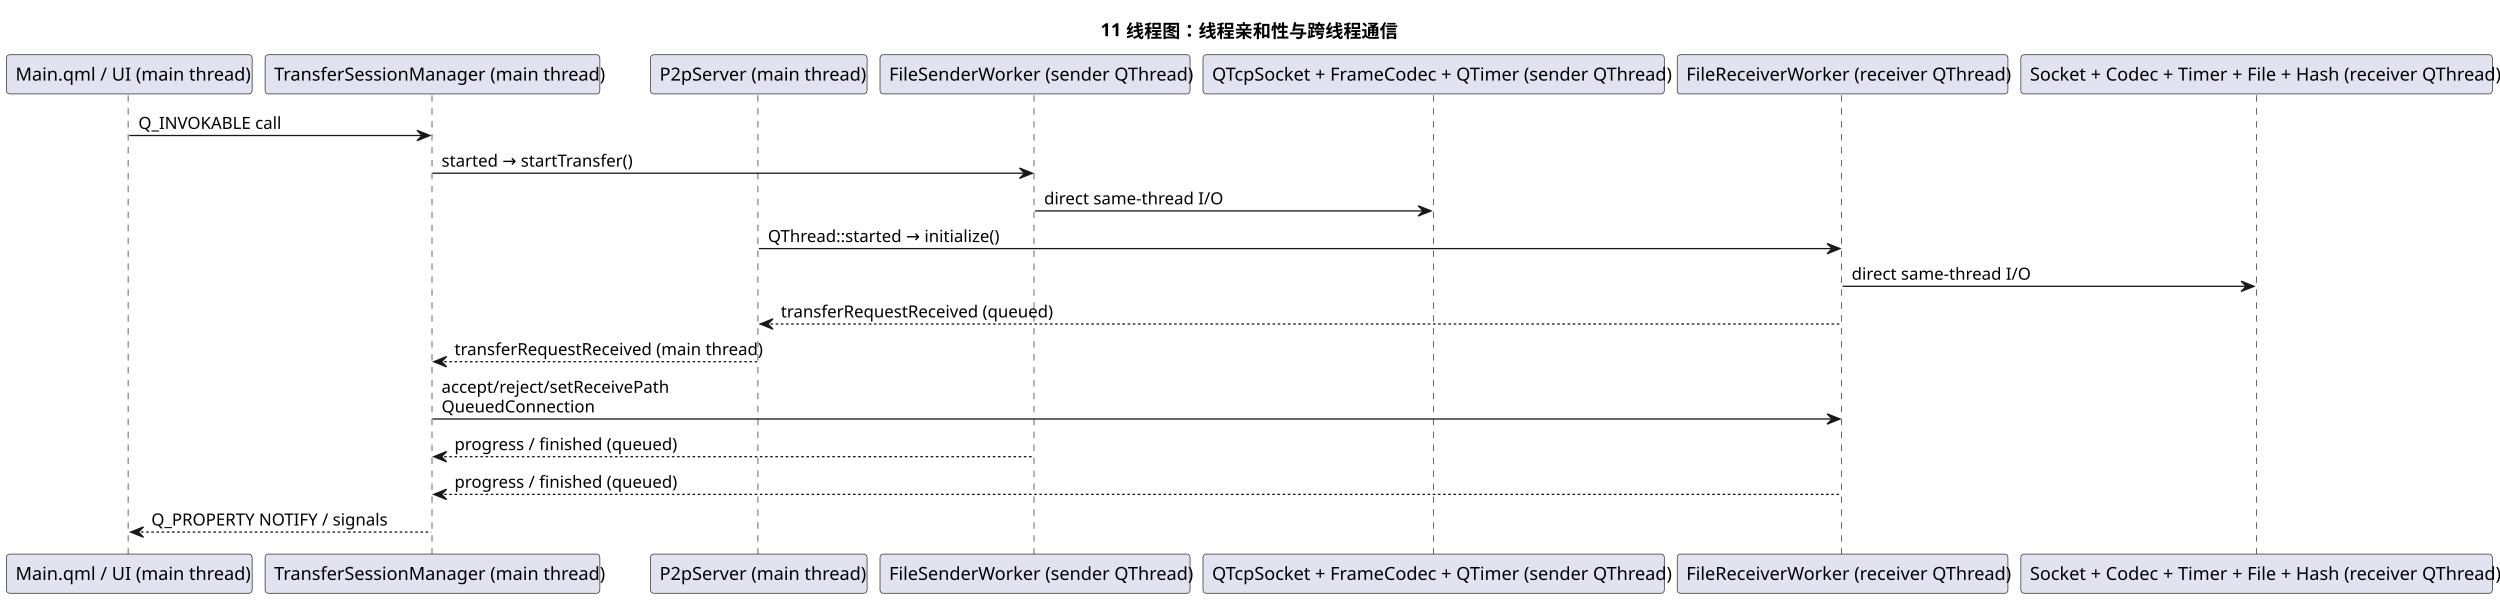
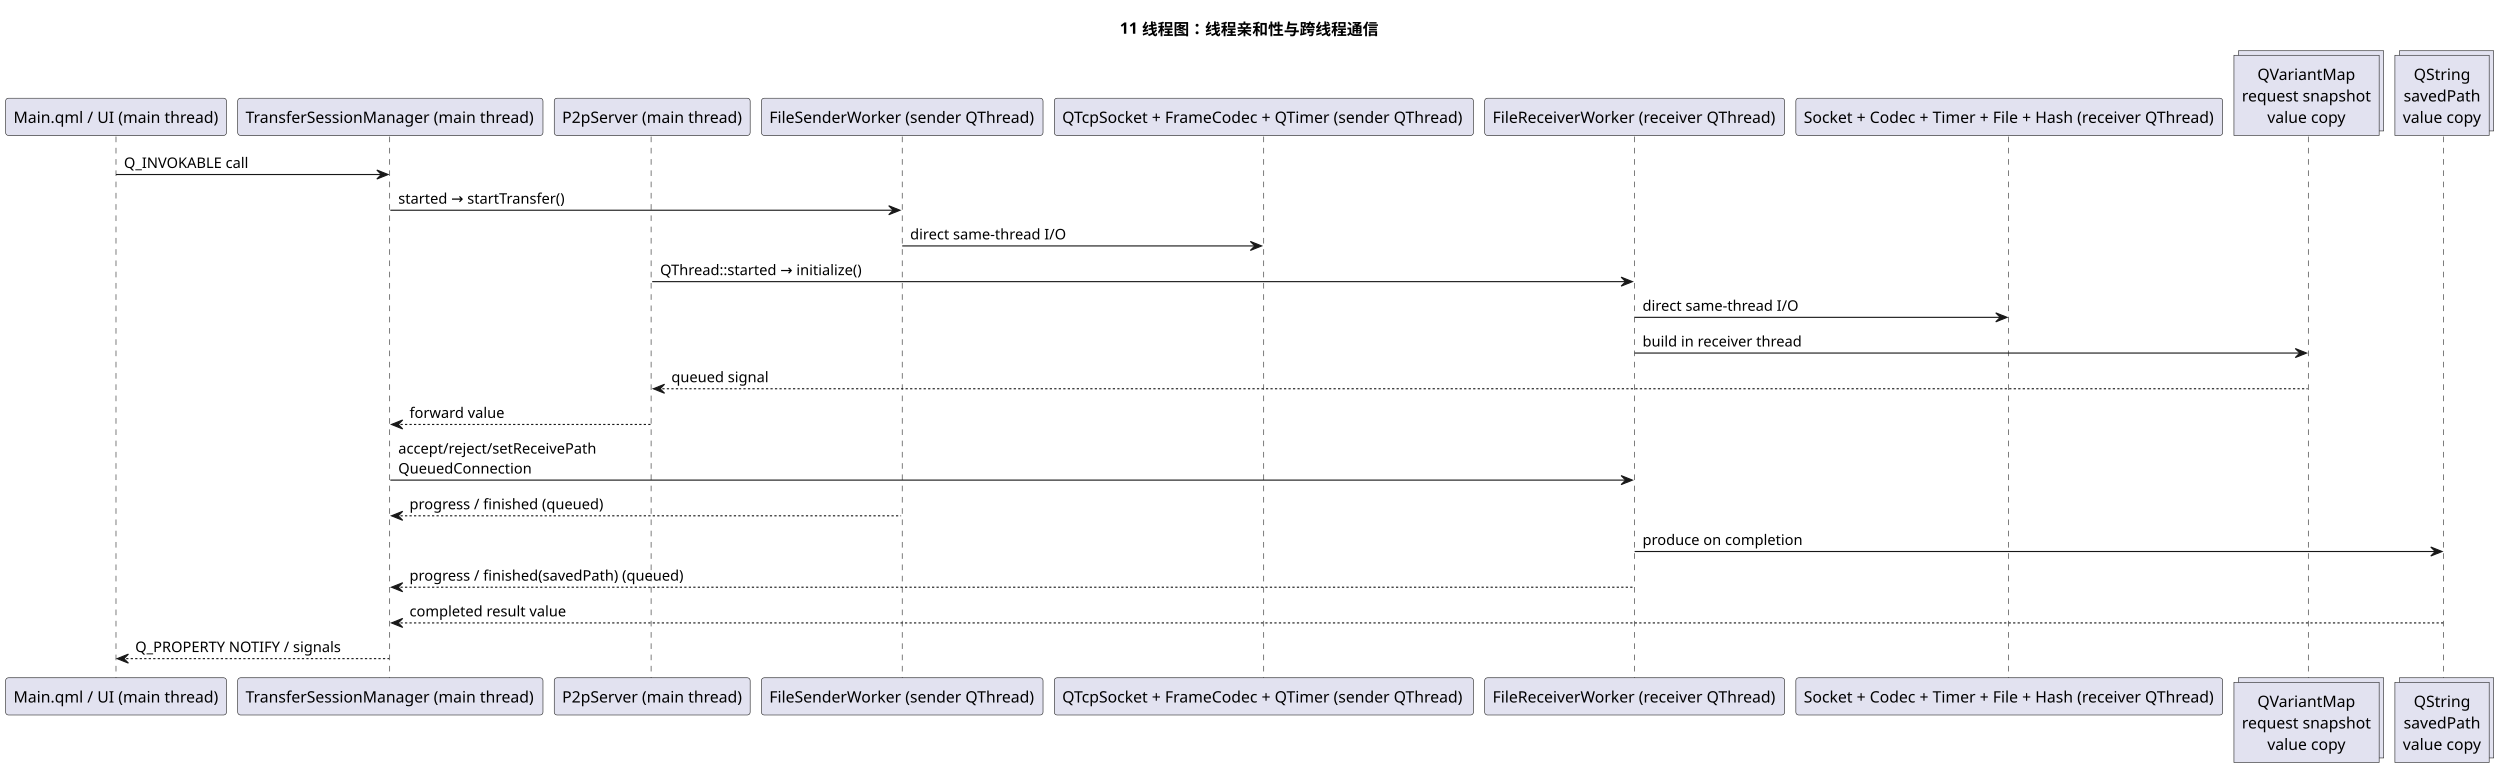
- <svg xmlns="http://www.w3.org/2000/svg" contentStyleType="text/css" data-diagram-type="SEQUENCE" height="464px" preserveAspectRatio="none" style="width:1932px;height:464px;background:#FFFFFF;" version="1.1" viewBox="0 0 1932 464" width="1932px" zoomAndPan="magnify">
+ <svg xmlns="http://www.w3.org/2000/svg" contentStyleType="text/css" data-diagram-type="SEQUENCE" height="683px" preserveAspectRatio="none" style="width:2220px;height:683px;background:#FFFFFF;" version="1.1" viewBox="0 0 2220 683" width="2220px" zoomAndPan="magnify">
  <defs />
  <g>
-     <text fill="#000000" font-family="sans-serif" font-size="14" font-weight="bold" lengthAdjust="spacing" textLength="229.058" x="850.505" y="27.995">11 线程图：线程亲和性与跨线程通信</text>
+     <text fill="#000000" font-family="sans-serif" font-size="14" font-weight="bold" lengthAdjust="spacing" textLength="229.655" x="994.364" y="29.966">11 线程图：线程亲和性与跨线程通信</text>
    <g class="participant-lifeline" data-entity-uid="part1" data-qualified-name="MainUi" id="part1-lifeline">
      <g>
-         <rect fill="#000000" fill-opacity="0" height="355.594" width="8" x="95.927" y="73.594" />
-         <line style="stroke:#181818;stroke-width:0.5;stroke-dasharray:5,5;" x1="99" x2="99" y1="73.594" y2="429.188" />
+         <rect fill="#000000" fill-opacity="0" height="481.59" width="8" x="99.042" y="121.272" />
+         <line style="stroke:#181818;stroke-width:0.5;stroke-dasharray:5,5;" x1="103" x2="103" y1="121.272" y2="602.862" />
      </g>
    </g>
    <g class="participant-lifeline" data-entity-uid="part2" data-qualified-name="Tsm" id="part2-lifeline">
      <g>
-         <rect fill="#000000" fill-opacity="0" height="355.594" width="8" x="330.214" y="73.594" />
-         <line style="stroke:#181818;stroke-width:0.5;stroke-dasharray:5,5;" x1="333.854" x2="333.854" y1="73.594" y2="429.188" />
+         <rect fill="#000000" fill-opacity="0" height="481.59" width="8" x="342.624" y="121.272" />
+         <line style="stroke:#181818;stroke-width:0.5;stroke-dasharray:5,5;" x1="346.083" x2="346.083" y1="121.272" y2="602.862" />
      </g>
    </g>
    <g class="participant-lifeline" data-entity-uid="part3" data-qualified-name="P2p" id="part3-lifeline">
      <g>
-         <rect fill="#000000" fill-opacity="0" height="355.594" width="8" x="582.4" y="73.594" />
-         <line style="stroke:#181818;stroke-width:0.5;stroke-dasharray:5,5;" x1="585.728" x2="585.728" y1="73.594" y2="429.188" />
+         <rect fill="#000000" fill-opacity="0" height="481.59" width="8" x="575.153" y="121.272" />
+         <line style="stroke:#181818;stroke-width:0.5;stroke-dasharray:5,5;" x1="578.164" x2="578.164" y1="121.272" y2="602.862" />
      </g>
    </g>
    <g class="participant-lifeline" data-entity-uid="part4" data-qualified-name="Sender" id="part4-lifeline">
      <g>
-         <rect fill="#000000" fill-opacity="0" height="355.594" width="8" x="795.872" y="73.594" />
-         <line style="stroke:#181818;stroke-width:0.5;stroke-dasharray:5,5;" x1="799.072" x2="799.072" y1="73.594" y2="429.188" />
+         <rect fill="#000000" fill-opacity="0" height="481.59" width="8" x="797.175" y="121.272" />
+         <line style="stroke:#181818;stroke-width:0.5;stroke-dasharray:5,5;" x1="801.142" x2="801.142" y1="121.272" y2="602.862" />
      </g>
    </g>
    <g class="participant-lifeline" data-entity-uid="part5" data-qualified-name="SenderIo" id="part5-lifeline">
      <g>
-         <rect fill="#000000" fill-opacity="0" height="355.594" width="8" x="1103.915" y="73.594" />
-         <line style="stroke:#181818;stroke-width:0.5;stroke-dasharray:5,5;" x1="1107.671" x2="1107.671" y1="73.594" y2="429.188" />
+         <rect fill="#000000" fill-opacity="0" height="481.59" width="8" x="1118.303" y="121.272" />
+         <line style="stroke:#181818;stroke-width:0.5;stroke-dasharray:5,5;" x1="1122.209" x2="1122.209" y1="121.272" y2="602.862" />
      </g>
    </g>
    <g class="participant-lifeline" data-entity-uid="part6" data-qualified-name="Receiver" id="part6-lifeline">
      <g>
-         <rect fill="#000000" fill-opacity="0" height="355.594" width="8" x="1419.943" y="73.594" />
-         <line style="stroke:#181818;stroke-width:0.5;stroke-dasharray:5,5;" x1="1423.159" x2="1423.159" y1="73.594" y2="429.188" />
+         <rect fill="#000000" fill-opacity="0" height="481.59" width="8" x="1447.558" y="121.272" />
+         <line style="stroke:#181818;stroke-width:0.5;stroke-dasharray:5,5;" x1="1451.397" x2="1451.397" y1="121.272" y2="602.862" />
      </g>
    </g>
    <g class="participant-lifeline" data-entity-uid="part7" data-qualified-name="ReceiverIo" id="part7-lifeline">
      <g>
-         <rect fill="#000000" fill-opacity="0" height="355.594" width="8" x="1739.898" y="73.594" />
-         <line style="stroke:#181818;stroke-width:0.5;stroke-dasharray:5,5;" x1="1743.727" x2="1743.727" y1="73.594" y2="429.188" />
+         <rect fill="#000000" fill-opacity="0" height="481.59" width="8" x="1780.229" y="121.272" />
+         <line style="stroke:#181818;stroke-width:0.5;stroke-dasharray:5,5;" x1="1783.718" x2="1783.718" y1="121.272" y2="602.862" />
+       </g>
+     </g>
+     <g class="participant-lifeline" data-entity-uid="part8" data-qualified-name="Request" id="part8-lifeline">
+       <g>
+         <rect fill="#000000" fill-opacity="0" height="481.59" width="8" x="2046.209" y="121.272" />
+         <line style="stroke:#181818;stroke-width:0.5;stroke-dasharray:5,5;" x1="2049.739" x2="2049.739" y1="121.272" y2="602.862" />
+       </g>
+     </g>
+     <g class="participant-lifeline" data-entity-uid="part9" data-qualified-name="Result" id="part9-lifeline">
+       <g>
+         <rect fill="#000000" fill-opacity="0" height="481.59" width="8" x="2166.531" y="121.272" />
+         <line style="stroke:#181818;stroke-width:0.5;stroke-dasharray:5,5;" x1="2169.678" x2="2169.678" y1="121.272" y2="602.862" />
      </g>
    </g>
    <g class="participant participant-head" data-entity-uid="part1" data-qualified-name="MainUi" id="part1-head">
-       <rect fill="#E2E2F0" height="30.297" rx="2.5" ry="2.5" style="stroke:#181818;stroke-width:0.5;" width="189.855" x="5" y="42.297" />
-       <text fill="#000000" font-family="sans-serif" font-size="14" lengthAdjust="spacing" textLength="175.855" x="12" y="62.292">Main.qml / UI (main thread)</text>
+       <rect fill="#E2E2F0" height="33.068" rx="2.5" ry="2.5" style="stroke:#181818;stroke-width:0.5;" width="196.083" x="5" y="87.204" />
+       <text fill="#000000" font-family="sans-serif" font-size="14" lengthAdjust="spacing" textLength="182.083" x="12" y="109.17">Main.qml / UI (main thread)</text>
    </g>
    <g class="participant participant-tail" data-entity-uid="part1" data-qualified-name="MainUi" id="part1-tail">
-       <rect fill="#E2E2F0" height="30.297" rx="2.5" ry="2.5" style="stroke:#181818;stroke-width:0.5;" width="189.855" x="5" y="428.188" />
-       <text fill="#000000" font-family="sans-serif" font-size="14" lengthAdjust="spacing" textLength="175.855" x="12" y="448.183">Main.qml / UI (main thread)</text>
+       <rect fill="#E2E2F0" height="33.068" rx="2.5" ry="2.5" style="stroke:#181818;stroke-width:0.5;" width="196.083" x="5" y="601.862" />
+       <text fill="#000000" font-family="sans-serif" font-size="14" lengthAdjust="spacing" textLength="182.083" x="12" y="623.828">Main.qml / UI (main thread)</text>
    </g>
    <g class="participant participant-head" data-entity-uid="part2" data-qualified-name="Tsm" id="part2-head">
-       <rect fill="#E2E2F0" height="30.297" rx="2.5" ry="2.5" style="stroke:#181818;stroke-width:0.5;" width="258.72" x="204.855" y="42.297" />
-       <text fill="#000000" font-family="sans-serif" font-size="14" lengthAdjust="spacing" textLength="244.72" x="211.855" y="62.292">TransferSessionManager (main thread)</text>
+       <rect fill="#E2E2F0" height="33.068" rx="2.5" ry="2.5" style="stroke:#181818;stroke-width:0.5;" width="271.081" x="211.083" y="87.204" />
+       <text fill="#000000" font-family="sans-serif" font-size="14" lengthAdjust="spacing" textLength="257.081" x="218.083" y="109.17">TransferSessionManager (main thread)</text>
    </g>
    <g class="participant participant-tail" data-entity-uid="part2" data-qualified-name="Tsm" id="part2-tail">
-       <rect fill="#E2E2F0" height="30.297" rx="2.5" ry="2.5" style="stroke:#181818;stroke-width:0.5;" width="258.72" x="204.855" y="428.188" />
-       <text fill="#000000" font-family="sans-serif" font-size="14" lengthAdjust="spacing" textLength="244.72" x="211.855" y="448.183">TransferSessionManager (main thread)</text>
+       <rect fill="#E2E2F0" height="33.068" rx="2.5" ry="2.5" style="stroke:#181818;stroke-width:0.5;" width="271.081" x="211.083" y="601.862" />
+       <text fill="#000000" font-family="sans-serif" font-size="14" lengthAdjust="spacing" textLength="257.081" x="218.083" y="623.828">TransferSessionManager (main thread)</text>
    </g>
    <g class="participant participant-head" data-entity-uid="part3" data-qualified-name="P2p" id="part3-head">
-       <rect fill="#E2E2F0" height="30.297" rx="2.5" ry="2.5" style="stroke:#181818;stroke-width:0.5;" width="167.344" x="502.728" y="42.297" />
-       <text fill="#000000" font-family="sans-serif" font-size="14" lengthAdjust="spacing" textLength="153.344" x="509.728" y="62.292">P2pServer (main thread)</text>
+       <rect fill="#E2E2F0" height="33.068" rx="2.5" ry="2.5" style="stroke:#181818;stroke-width:0.5;" width="173.977" x="492.164" y="87.204" />
+       <text fill="#000000" font-family="sans-serif" font-size="14" lengthAdjust="spacing" textLength="159.977" x="499.164" y="109.17">P2pServer (main thread)</text>
    </g>
    <g class="participant participant-tail" data-entity-uid="part3" data-qualified-name="P2p" id="part3-tail">
-       <rect fill="#E2E2F0" height="30.297" rx="2.5" ry="2.5" style="stroke:#181818;stroke-width:0.5;" width="167.344" x="502.728" y="428.188" />
-       <text fill="#000000" font-family="sans-serif" font-size="14" lengthAdjust="spacing" textLength="153.344" x="509.728" y="448.183">P2pServer (main thread)</text>
+       <rect fill="#E2E2F0" height="33.068" rx="2.5" ry="2.5" style="stroke:#181818;stroke-width:0.5;" width="173.977" x="492.164" y="601.862" />
+       <text fill="#000000" font-family="sans-serif" font-size="14" lengthAdjust="spacing" textLength="159.977" x="499.164" y="623.828">P2pServer (main thread)</text>
    </g>
    <g class="participant participant-head" data-entity-uid="part4" data-qualified-name="Sender" id="part4-head">
-       <rect fill="#E2E2F0" height="30.297" rx="2.5" ry="2.5" style="stroke:#181818;stroke-width:0.5;" width="239.6" x="680.072" y="42.297" />
-       <text fill="#000000" font-family="sans-serif" font-size="14" lengthAdjust="spacing" textLength="225.6" x="687.072" y="62.292">FileSenderWorker (sender QThread)</text>
+       <rect fill="#E2E2F0" height="33.068" rx="2.5" ry="2.5" style="stroke:#181818;stroke-width:0.5;" width="250.067" x="676.142" y="87.204" />
+       <text fill="#000000" font-family="sans-serif" font-size="14" lengthAdjust="spacing" textLength="236.067" x="683.142" y="109.17">FileSenderWorker (sender QThread)</text>
    </g>
    <g class="participant participant-tail" data-entity-uid="part4" data-qualified-name="Sender" id="part4-tail">
-       <rect fill="#E2E2F0" height="30.297" rx="2.5" ry="2.5" style="stroke:#181818;stroke-width:0.5;" width="239.6" x="680.072" y="428.188" />
-       <text fill="#000000" font-family="sans-serif" font-size="14" lengthAdjust="spacing" textLength="225.6" x="687.072" y="448.183">FileSenderWorker (sender QThread)</text>
+       <rect fill="#E2E2F0" height="33.068" rx="2.5" ry="2.5" style="stroke:#181818;stroke-width:0.5;" width="250.067" x="676.142" y="601.862" />
+       <text fill="#000000" font-family="sans-serif" font-size="14" lengthAdjust="spacing" textLength="236.067" x="683.142" y="623.828">FileSenderWorker (sender QThread)</text>
    </g>
    <g class="participant participant-head" data-entity-uid="part5" data-qualified-name="SenderIo" id="part5-head">
-       <rect fill="#E2E2F0" height="30.297" rx="2.5" ry="2.5" style="stroke:#181818;stroke-width:0.5;" width="356.487" x="929.671" y="42.297" />
-       <text fill="#000000" font-family="sans-serif" font-size="14" lengthAdjust="spacing" textLength="342.487" x="936.671" y="62.292">QTcpSocket + FrameCodec + QTimer (sender QThread)</text>
+       <rect fill="#E2E2F0" height="33.068" rx="2.5" ry="2.5" style="stroke:#181818;stroke-width:0.5;" width="372.189" x="936.209" y="87.204" />
+       <text fill="#000000" font-family="sans-serif" font-size="14" lengthAdjust="spacing" textLength="358.189" x="943.209" y="109.17">QTcpSocket + FrameCodec + QTimer (sender QThread)</text>
    </g>
    <g class="participant participant-tail" data-entity-uid="part5" data-qualified-name="SenderIo" id="part5-tail">
-       <rect fill="#E2E2F0" height="30.297" rx="2.5" ry="2.5" style="stroke:#181818;stroke-width:0.5;" width="356.487" x="929.671" y="428.188" />
-       <text fill="#000000" font-family="sans-serif" font-size="14" lengthAdjust="spacing" textLength="342.487" x="936.671" y="448.183">QTcpSocket + FrameCodec + QTimer (sender QThread)</text>
+       <rect fill="#E2E2F0" height="33.068" rx="2.5" ry="2.5" style="stroke:#181818;stroke-width:0.5;" width="372.189" x="936.209" y="601.862" />
+       <text fill="#000000" font-family="sans-serif" font-size="14" lengthAdjust="spacing" textLength="358.189" x="943.209" y="623.828">QTcpSocket + FrameCodec + QTimer (sender QThread)</text>
    </g>
    <g class="participant participant-head" data-entity-uid="part6" data-qualified-name="Receiver" id="part6-head">
-       <rect fill="#E2E2F0" height="30.297" rx="2.5" ry="2.5" style="stroke:#181818;stroke-width:0.5;" width="255.568" x="1296.159" y="42.297" />
-       <text fill="#000000" font-family="sans-serif" font-size="14" lengthAdjust="spacing" textLength="241.568" x="1303.159" y="62.292">FileReceiverWorker (receiver QThread)</text>
+       <rect fill="#E2E2F0" height="33.068" rx="2.5" ry="2.5" style="stroke:#181818;stroke-width:0.5;" width="266.321" x="1318.397" y="87.204" />
+       <text fill="#000000" font-family="sans-serif" font-size="14" lengthAdjust="spacing" textLength="252.321" x="1325.397" y="109.17">FileReceiverWorker (receiver QThread)</text>
    </g>
    <g class="participant participant-tail" data-entity-uid="part6" data-qualified-name="Receiver" id="part6-tail">
-       <rect fill="#E2E2F0" height="30.297" rx="2.5" ry="2.5" style="stroke:#181818;stroke-width:0.5;" width="255.568" x="1296.159" y="428.188" />
-       <text fill="#000000" font-family="sans-serif" font-size="14" lengthAdjust="spacing" textLength="241.568" x="1303.159" y="448.183">FileReceiverWorker (receiver QThread)</text>
+       <rect fill="#E2E2F0" height="33.068" rx="2.5" ry="2.5" style="stroke:#181818;stroke-width:0.5;" width="266.321" x="1318.397" y="601.862" />
+       <text fill="#000000" font-family="sans-serif" font-size="14" lengthAdjust="spacing" textLength="252.321" x="1325.397" y="623.828">FileReceiverWorker (receiver QThread)</text>
    </g>
    <g class="participant participant-head" data-entity-uid="part7" data-qualified-name="ReceiverIo" id="part7-head">
-       <rect fill="#E2E2F0" height="30.297" rx="2.5" ry="2.5" style="stroke:#181818;stroke-width:0.5;" width="364.342" x="1561.727" y="42.297" />
-       <text fill="#000000" font-family="sans-serif" font-size="14" lengthAdjust="spacing" textLength="350.342" x="1568.727" y="62.292">Socket + Codec + Timer + File + Hash (receiver QThread)</text>
+       <rect fill="#E2E2F0" height="33.068" rx="2.5" ry="2.5" style="stroke:#181818;stroke-width:0.5;" width="379.021" x="1594.718" y="87.204" />
+       <text fill="#000000" font-family="sans-serif" font-size="14" lengthAdjust="spacing" textLength="365.021" x="1601.718" y="109.17">Socket + Codec + Timer + File + Hash (receiver QThread)</text>
    </g>
    <g class="participant participant-tail" data-entity-uid="part7" data-qualified-name="ReceiverIo" id="part7-tail">
-       <rect fill="#E2E2F0" height="30.297" rx="2.5" ry="2.5" style="stroke:#181818;stroke-width:0.5;" width="364.342" x="1561.727" y="428.188" />
-       <text fill="#000000" font-family="sans-serif" font-size="14" lengthAdjust="spacing" textLength="350.342" x="1568.727" y="448.183">Socket + Codec + Timer + File + Hash (receiver QThread)</text>
+       <rect fill="#E2E2F0" height="33.068" rx="2.5" ry="2.5" style="stroke:#181818;stroke-width:0.5;" width="379.021" x="1594.718" y="601.862" />
+       <text fill="#000000" font-family="sans-serif" font-size="14" lengthAdjust="spacing" textLength="365.021" x="1601.718" y="623.828">Socket + Codec + Timer + File + Hash (receiver QThread)</text>
+     </g>
+     <g class="participant participant-head" data-entity-uid="part8" data-qualified-name="Request" id="part8-head">
+       <rect fill="#E2E2F0" height="71.204" style="stroke:#181818;stroke-width:0.5;" width="128.94" x="1987.739" y="45.068" />
+       <rect fill="#E2E2F0" height="71.204" style="stroke:#181818;stroke-width:0.5;" width="128.94" x="1983.739" y="49.068" />
+       <text fill="#000000" font-family="sans-serif" font-size="14" lengthAdjust="spacing" textLength="87.304" x="2004.557" y="71.034">QVariantMap</text>
+       <text fill="#000000" font-family="sans-serif" font-size="14" lengthAdjust="spacing" textLength="114.94" x="1990.739" y="90.102">request snapshot</text>
+       <text fill="#000000" font-family="sans-serif" font-size="14" lengthAdjust="spacing" textLength="69.706" x="2013.356" y="109.17">value copy</text>
+     </g>
+     <g class="participant participant-tail" data-entity-uid="part8" data-qualified-name="Request" id="part8-tail">
+       <rect fill="#E2E2F0" height="71.204" style="stroke:#181818;stroke-width:0.5;" width="128.94" x="1987.739" y="601.862" />
+       <rect fill="#E2E2F0" height="71.204" style="stroke:#181818;stroke-width:0.5;" width="128.94" x="1983.739" y="605.862" />
+       <text fill="#000000" font-family="sans-serif" font-size="14" lengthAdjust="spacing" textLength="87.304" x="2004.557" y="627.828">QVariantMap</text>
+       <text fill="#000000" font-family="sans-serif" font-size="14" lengthAdjust="spacing" textLength="114.94" x="1990.739" y="646.896">request snapshot</text>
+       <text fill="#000000" font-family="sans-serif" font-size="14" lengthAdjust="spacing" textLength="69.706" x="2013.356" y="665.964">value copy</text>
+     </g>
+     <g class="participant participant-head" data-entity-uid="part9" data-qualified-name="Result" id="part9-head">
+       <rect fill="#E2E2F0" height="71.204" style="stroke:#181818;stroke-width:0.5;" width="83.706" x="2130.678" y="45.068" />
+       <rect fill="#E2E2F0" height="71.204" style="stroke:#181818;stroke-width:0.5;" width="83.706" x="2126.678" y="49.068" />
+       <text fill="#000000" font-family="sans-serif" font-size="14" lengthAdjust="spacing" textLength="50.33" x="2143.367" y="71.034">QString</text>
+       <text fill="#000000" font-family="sans-serif" font-size="14" lengthAdjust="spacing" textLength="68.208" x="2134.427" y="90.102">savedPath</text>
+       <text fill="#000000" font-family="sans-serif" font-size="14" lengthAdjust="spacing" textLength="69.706" x="2133.678" y="109.17">value copy</text>
+     </g>
+     <g class="participant participant-tail" data-entity-uid="part9" data-qualified-name="Result" id="part9-tail">
+       <rect fill="#E2E2F0" height="71.204" style="stroke:#181818;stroke-width:0.5;" width="83.706" x="2130.678" y="601.862" />
+       <rect fill="#E2E2F0" height="71.204" style="stroke:#181818;stroke-width:0.5;" width="83.706" x="2126.678" y="605.862" />
+       <text fill="#000000" font-family="sans-serif" font-size="14" lengthAdjust="spacing" textLength="50.33" x="2143.367" y="627.828">QString</text>
+       <text fill="#000000" font-family="sans-serif" font-size="14" lengthAdjust="spacing" textLength="68.208" x="2134.427" y="646.896">savedPath</text>
+       <text fill="#000000" font-family="sans-serif" font-size="14" lengthAdjust="spacing" textLength="69.706" x="2133.678" y="665.964">value copy</text>
    </g>
    <g class="message" data-entity-1="part1" data-entity-2="part2" id="msg1">
-       <polygon fill="#181818" points="322.214,100.727,332.214,104.727,322.214,108.727,326.214,104.727" style="stroke:#181818;stroke-width:1;" />
-       <line style="stroke:#181818;stroke-width:1;" x1="99.927" x2="328.214" y1="104.727" y2="104.727" />
-       <text fill="#000000" font-family="sans-serif" font-size="13" lengthAdjust="spacing" textLength="105.682" x="106.927" y="99.661">Q_INVOKABLE call</text>
+       <polygon fill="#181818" points="334.624,150.978,344.624,154.978,334.624,158.978,338.624,154.978" style="stroke:#181818;stroke-width:1;" />
+       <line style="stroke:#181818;stroke-width:1;" x1="103.042" x2="340.624" y1="154.978" y2="154.978" />
+       <text fill="#000000" font-family="sans-serif" font-size="13" lengthAdjust="spacing" textLength="110.63" x="110.042" y="149.169">Q_INVOKABLE call</text>
    </g>
    <g class="message" data-entity-1="part2" data-entity-2="part4" id="msg2">
-       <polygon fill="#181818" points="787.872,129.859,797.872,133.859,787.872,137.859,791.872,133.859" style="stroke:#181818;stroke-width:1;" />
-       <line style="stroke:#181818;stroke-width:1;" x1="334.214" x2="793.872" y1="133.859" y2="133.859" />
-       <text fill="#000000" font-family="sans-serif" font-size="13" lengthAdjust="spacing" textLength="142.34" x="341.214" y="128.793">started → startTransfer()</text>
+       <polygon fill="#181818" points="789.175,182.684,799.175,186.684,789.175,190.684,793.175,186.684" style="stroke:#181818;stroke-width:1;" />
+       <line style="stroke:#181818;stroke-width:1;" x1="346.624" x2="795.175" y1="186.684" y2="186.684" />
+       <text fill="#000000" font-family="sans-serif" font-size="13" lengthAdjust="spacing" textLength="148.654" x="353.624" y="180.875">started → startTransfer()</text>
    </g>
    <g class="message" data-entity-1="part4" data-entity-2="part5" id="msg3">
-       <polygon fill="#181818" points="1095.915,158.992,1105.915,162.992,1095.915,166.992,1099.915,162.992" style="stroke:#181818;stroke-width:1;" />
-       <line style="stroke:#181818;stroke-width:1;" x1="799.872" x2="1101.915" y1="162.992" y2="162.992" />
-       <text fill="#000000" font-family="sans-serif" font-size="13" lengthAdjust="spacing" textLength="133.478" x="806.872" y="157.926">direct same-thread I/O</text>
+       <polygon fill="#181818" points="1110.303,214.39,1120.303,218.39,1110.303,222.39,1114.303,218.39" style="stroke:#181818;stroke-width:1;" />
+       <line style="stroke:#181818;stroke-width:1;" x1="801.175" x2="1116.303" y1="218.39" y2="218.39" />
+       <text fill="#000000" font-family="sans-serif" font-size="13" lengthAdjust="spacing" textLength="139.048" x="808.175" y="212.581">direct same-thread I/O</text>
    </g>
    <g class="message" data-entity-1="part3" data-entity-2="part6" id="msg4">
-       <polygon fill="#181818" points="1411.943,188.125,1421.943,192.125,1411.943,196.125,1415.943,192.125" style="stroke:#181818;stroke-width:1;" />
-       <line style="stroke:#181818;stroke-width:1;" x1="586.4" x2="1417.943" y1="192.125" y2="192.125" />
-       <text fill="#000000" font-family="sans-serif" font-size="13" lengthAdjust="spacing" textLength="172.955" x="593.4" y="187.059">QThread::started → initialize()</text>
+       <polygon fill="#181818" points="1439.558,246.096,1449.558,250.096,1439.558,254.096,1443.558,250.096" style="stroke:#181818;stroke-width:1;" />
+       <line style="stroke:#181818;stroke-width:1;" x1="579.153" x2="1445.558" y1="250.096" y2="250.096" />
+       <text fill="#000000" font-family="sans-serif" font-size="13" lengthAdjust="spacing" textLength="179.659" x="586.153" y="244.287">QThread::started → initialize()</text>
    </g>
    <g class="message" data-entity-1="part6" data-entity-2="part7" id="msg5">
-       <polygon fill="#181818" points="1731.898,217.258,1741.898,221.258,1731.898,225.258,1735.898,221.258" style="stroke:#181818;stroke-width:1;" />
-       <line style="stroke:#181818;stroke-width:1;" x1="1423.943" x2="1737.898" y1="221.258" y2="221.258" />
-       <text fill="#000000" font-family="sans-serif" font-size="13" lengthAdjust="spacing" textLength="133.478" x="1430.943" y="216.192">direct same-thread I/O</text>
-     </g>
-     <g class="message" data-entity-1="part6" data-entity-2="part3" id="msg6">
-       <polygon fill="#181818" points="597.4,246.391,587.4,250.391,597.4,254.391,593.4,250.391" style="stroke:#181818;stroke-width:1;" />
-       <line style="stroke:#181818;stroke-width:1;stroke-dasharray:2,2;" x1="591.4" x2="1422.943" y1="250.391" y2="250.391" />
-       <text fill="#000000" font-family="sans-serif" font-size="13" lengthAdjust="spacing" textLength="200.98" x="603.4" y="245.325">transferRequestReceived (queued)</text>
-     </g>
-     <g class="message" data-entity-1="part3" data-entity-2="part2" id="msg7">
-       <polygon fill="#181818" points="345.214,275.523,335.214,279.523,345.214,283.523,341.214,279.523" style="stroke:#181818;stroke-width:1;" />
-       <line style="stroke:#181818;stroke-width:1;stroke-dasharray:2,2;" x1="339.214" x2="585.4" y1="279.523" y2="279.523" />
-       <text fill="#000000" font-family="sans-serif" font-size="13" lengthAdjust="spacing" textLength="228.185" x="351.214" y="274.457">transferRequestReceived (main thread)</text>
-     </g>
-     <g class="message" data-entity-1="part2" data-entity-2="part6" id="msg8">
-       <polygon fill="#181818" points="1411.943,319.789,1421.943,323.789,1411.943,327.789,1415.943,323.789" style="stroke:#181818;stroke-width:1;" />
-       <line style="stroke:#181818;stroke-width:1;" x1="334.214" x2="1417.943" y1="323.789" y2="323.789" />
-       <text fill="#000000" font-family="sans-serif" font-size="13" lengthAdjust="spacing" textLength="168.327" x="341.214" y="303.59">accept/reject/setReceivePath</text>
-       <text fill="#000000" font-family="sans-serif" font-size="13" lengthAdjust="spacing" textLength="113.045" x="341.214" y="318.723">QueuedConnection</text>
-     </g>
-     <g class="message" data-entity-1="part4" data-entity-2="part2" id="msg9">
-       <polygon fill="#181818" points="345.214,348.922,335.214,352.922,345.214,356.922,341.214,352.922" style="stroke:#181818;stroke-width:1;" />
-       <line style="stroke:#181818;stroke-width:1;stroke-dasharray:2,2;" x1="339.214" x2="798.872" y1="352.922" y2="352.922" />
-       <text fill="#000000" font-family="sans-serif" font-size="13" lengthAdjust="spacing" textLength="164.931" x="351.214" y="347.856">progress / finished (queued)</text>
-     </g>
-     <g class="message" data-entity-1="part6" data-entity-2="part2" id="msg10">
-       <polygon fill="#181818" points="345.214,378.055,335.214,382.055,345.214,386.055,341.214,382.055" style="stroke:#181818;stroke-width:1;" />
-       <line style="stroke:#181818;stroke-width:1;stroke-dasharray:2,2;" x1="339.214" x2="1422.943" y1="382.055" y2="382.055" />
-       <text fill="#000000" font-family="sans-serif" font-size="13" lengthAdjust="spacing" textLength="164.931" x="351.214" y="376.989">progress / finished (queued)</text>
-     </g>
-     <g class="message" data-entity-1="part2" data-entity-2="part1" id="msg11">
-       <polygon fill="#181818" points="110.927,407.188,100.927,411.188,110.927,415.188,106.927,411.188" style="stroke:#181818;stroke-width:1;" />
-       <line style="stroke:#181818;stroke-width:1;stroke-dasharray:2,2;" x1="104.927" x2="333.214" y1="411.188" y2="411.188" />
-       <text fill="#000000" font-family="sans-serif" font-size="13" lengthAdjust="spacing" textLength="173.659" x="116.927" y="406.122">Q_PROPERTY NOTIFY / signals</text>
+       <polygon fill="#181818" points="1772.229,277.802,1782.229,281.802,1772.229,285.802,1776.229,281.802" style="stroke:#181818;stroke-width:1;" />
+       <line style="stroke:#181818;stroke-width:1;" x1="1451.558" x2="1778.229" y1="281.802" y2="281.802" />
+       <text fill="#000000" font-family="sans-serif" font-size="13" lengthAdjust="spacing" textLength="139.048" x="1458.558" y="275.993">direct same-thread I/O</text>
+     </g>
+     <g class="message" data-entity-1="part6" data-entity-2="part8" id="msg6">
+       <polygon fill="#181818" points="2038.209,309.508,2048.209,313.508,2038.209,317.508,2042.209,313.508" style="stroke:#181818;stroke-width:1;" />
+       <line style="stroke:#181818;stroke-width:1;" x1="1451.558" x2="2044.209" y1="313.508" y2="313.508" />
+       <text fill="#000000" font-family="sans-serif" font-size="13" lengthAdjust="spacing" textLength="141.908" x="1458.558" y="307.699">build in receiver thread</text>
+     </g>
+     <g class="message" data-entity-1="part8" data-entity-2="part3" id="msg7">
+       <polygon fill="#181818" points="590.153,341.214,580.153,345.214,590.153,349.214,586.153,345.214" style="stroke:#181818;stroke-width:1;" />
+       <line style="stroke:#181818;stroke-width:1;stroke-dasharray:2,2;" x1="584.153" x2="2049.209" y1="345.214" y2="345.214" />
+       <text fill="#000000" font-family="sans-serif" font-size="13" lengthAdjust="spacing" textLength="86.359" x="596.153" y="339.405">queued signal</text>
+     </g>
+     <g class="message" data-entity-1="part3" data-entity-2="part2" id="msg8">
+       <polygon fill="#181818" points="357.624,372.92,347.624,376.92,357.624,380.92,353.624,376.92" style="stroke:#181818;stroke-width:1;" />
+       <line style="stroke:#181818;stroke-width:1;stroke-dasharray:2,2;" x1="351.624" x2="578.153" y1="376.92" y2="376.92" />
+       <text fill="#000000" font-family="sans-serif" font-size="13" lengthAdjust="spacing" textLength="84.578" x="363.624" y="371.111">forward value</text>
+     </g>
+     <g class="message" data-entity-1="part2" data-entity-2="part6" id="msg9">
+       <polygon fill="#181818" points="1439.558,422.332,1449.558,426.332,1439.558,430.332,1443.558,426.332" style="stroke:#181818;stroke-width:1;" />
+       <line style="stroke:#181818;stroke-width:1;" x1="346.624" x2="1445.558" y1="426.332" y2="426.332" />
+       <text fill="#000000" font-family="sans-serif" font-size="13" lengthAdjust="spacing" textLength="176.202" x="353.624" y="402.817">accept/reject/setReceivePath</text>
+       <text fill="#000000" font-family="sans-serif" font-size="13" lengthAdjust="spacing" textLength="118.547" x="353.624" y="420.523">QueuedConnection</text>
+     </g>
+     <g class="message" data-entity-1="part4" data-entity-2="part2" id="msg10">
+       <polygon fill="#181818" points="357.624,454.038,347.624,458.038,357.624,462.038,353.624,458.038" style="stroke:#181818;stroke-width:1;" />
+       <line style="stroke:#181818;stroke-width:1;stroke-dasharray:2,2;" x1="351.624" x2="800.175" y1="458.038" y2="458.038" />
+       <text fill="#000000" font-family="sans-serif" font-size="13" lengthAdjust="spacing" textLength="172.679" x="363.624" y="452.229">progress / finished (queued)</text>
+     </g>
+     <g class="message" data-entity-1="part6" data-entity-2="part9" id="msg11">
+       <polygon fill="#181818" points="2158.531,485.744,2168.531,489.744,2158.531,493.744,2162.531,489.744" style="stroke:#181818;stroke-width:1;" />
+       <line style="stroke:#181818;stroke-width:1;" x1="1451.558" x2="2164.531" y1="489.744" y2="489.744" />
+       <text fill="#000000" font-family="sans-serif" font-size="13" lengthAdjust="spacing" textLength="142.376" x="1458.558" y="483.935">produce on completion</text>
+     </g>
+     <g class="message" data-entity-1="part6" data-entity-2="part2" id="msg12">
+       <polygon fill="#181818" points="357.624,517.45,347.624,521.45,357.624,525.45,353.624,521.45" style="stroke:#181818;stroke-width:1;" />
+       <line style="stroke:#181818;stroke-width:1;stroke-dasharray:2,2;" x1="351.624" x2="1450.558" y1="521.45" y2="521.45" />
+       <text fill="#000000" font-family="sans-serif" font-size="13" lengthAdjust="spacing" textLength="243.815" x="363.624" y="515.641">progress / finished(savedPath) (queued)</text>
+     </g>
+     <g class="message" data-entity-1="part9" data-entity-2="part2" id="msg13">
+       <polygon fill="#181818" points="357.624,549.156,347.624,553.156,357.624,557.156,353.624,553.156" style="stroke:#181818;stroke-width:1;" />
+       <line style="stroke:#181818;stroke-width:1;stroke-dasharray:2,2;" x1="351.624" x2="2169.531" y1="553.156" y2="553.156" />
+       <text fill="#000000" font-family="sans-serif" font-size="13" lengthAdjust="spacing" textLength="139.347" x="363.624" y="547.347">completed result value</text>
+     </g>
+     <g class="message" data-entity-1="part2" data-entity-2="part1" id="msg14">
+       <polygon fill="#181818" points="114.042,580.862,104.042,584.862,114.042,588.862,110.042,584.862" style="stroke:#181818;stroke-width:1;" />
+       <line style="stroke:#181818;stroke-width:1;stroke-dasharray:2,2;" x1="108.042" x2="345.624" y1="584.862" y2="584.862" />
+       <text fill="#000000" font-family="sans-serif" font-size="13" lengthAdjust="spacing" textLength="183.027" x="120.042" y="579.053">Q_PROPERTY NOTIFY / signals</text>
    </g>
  </g>
</svg>
